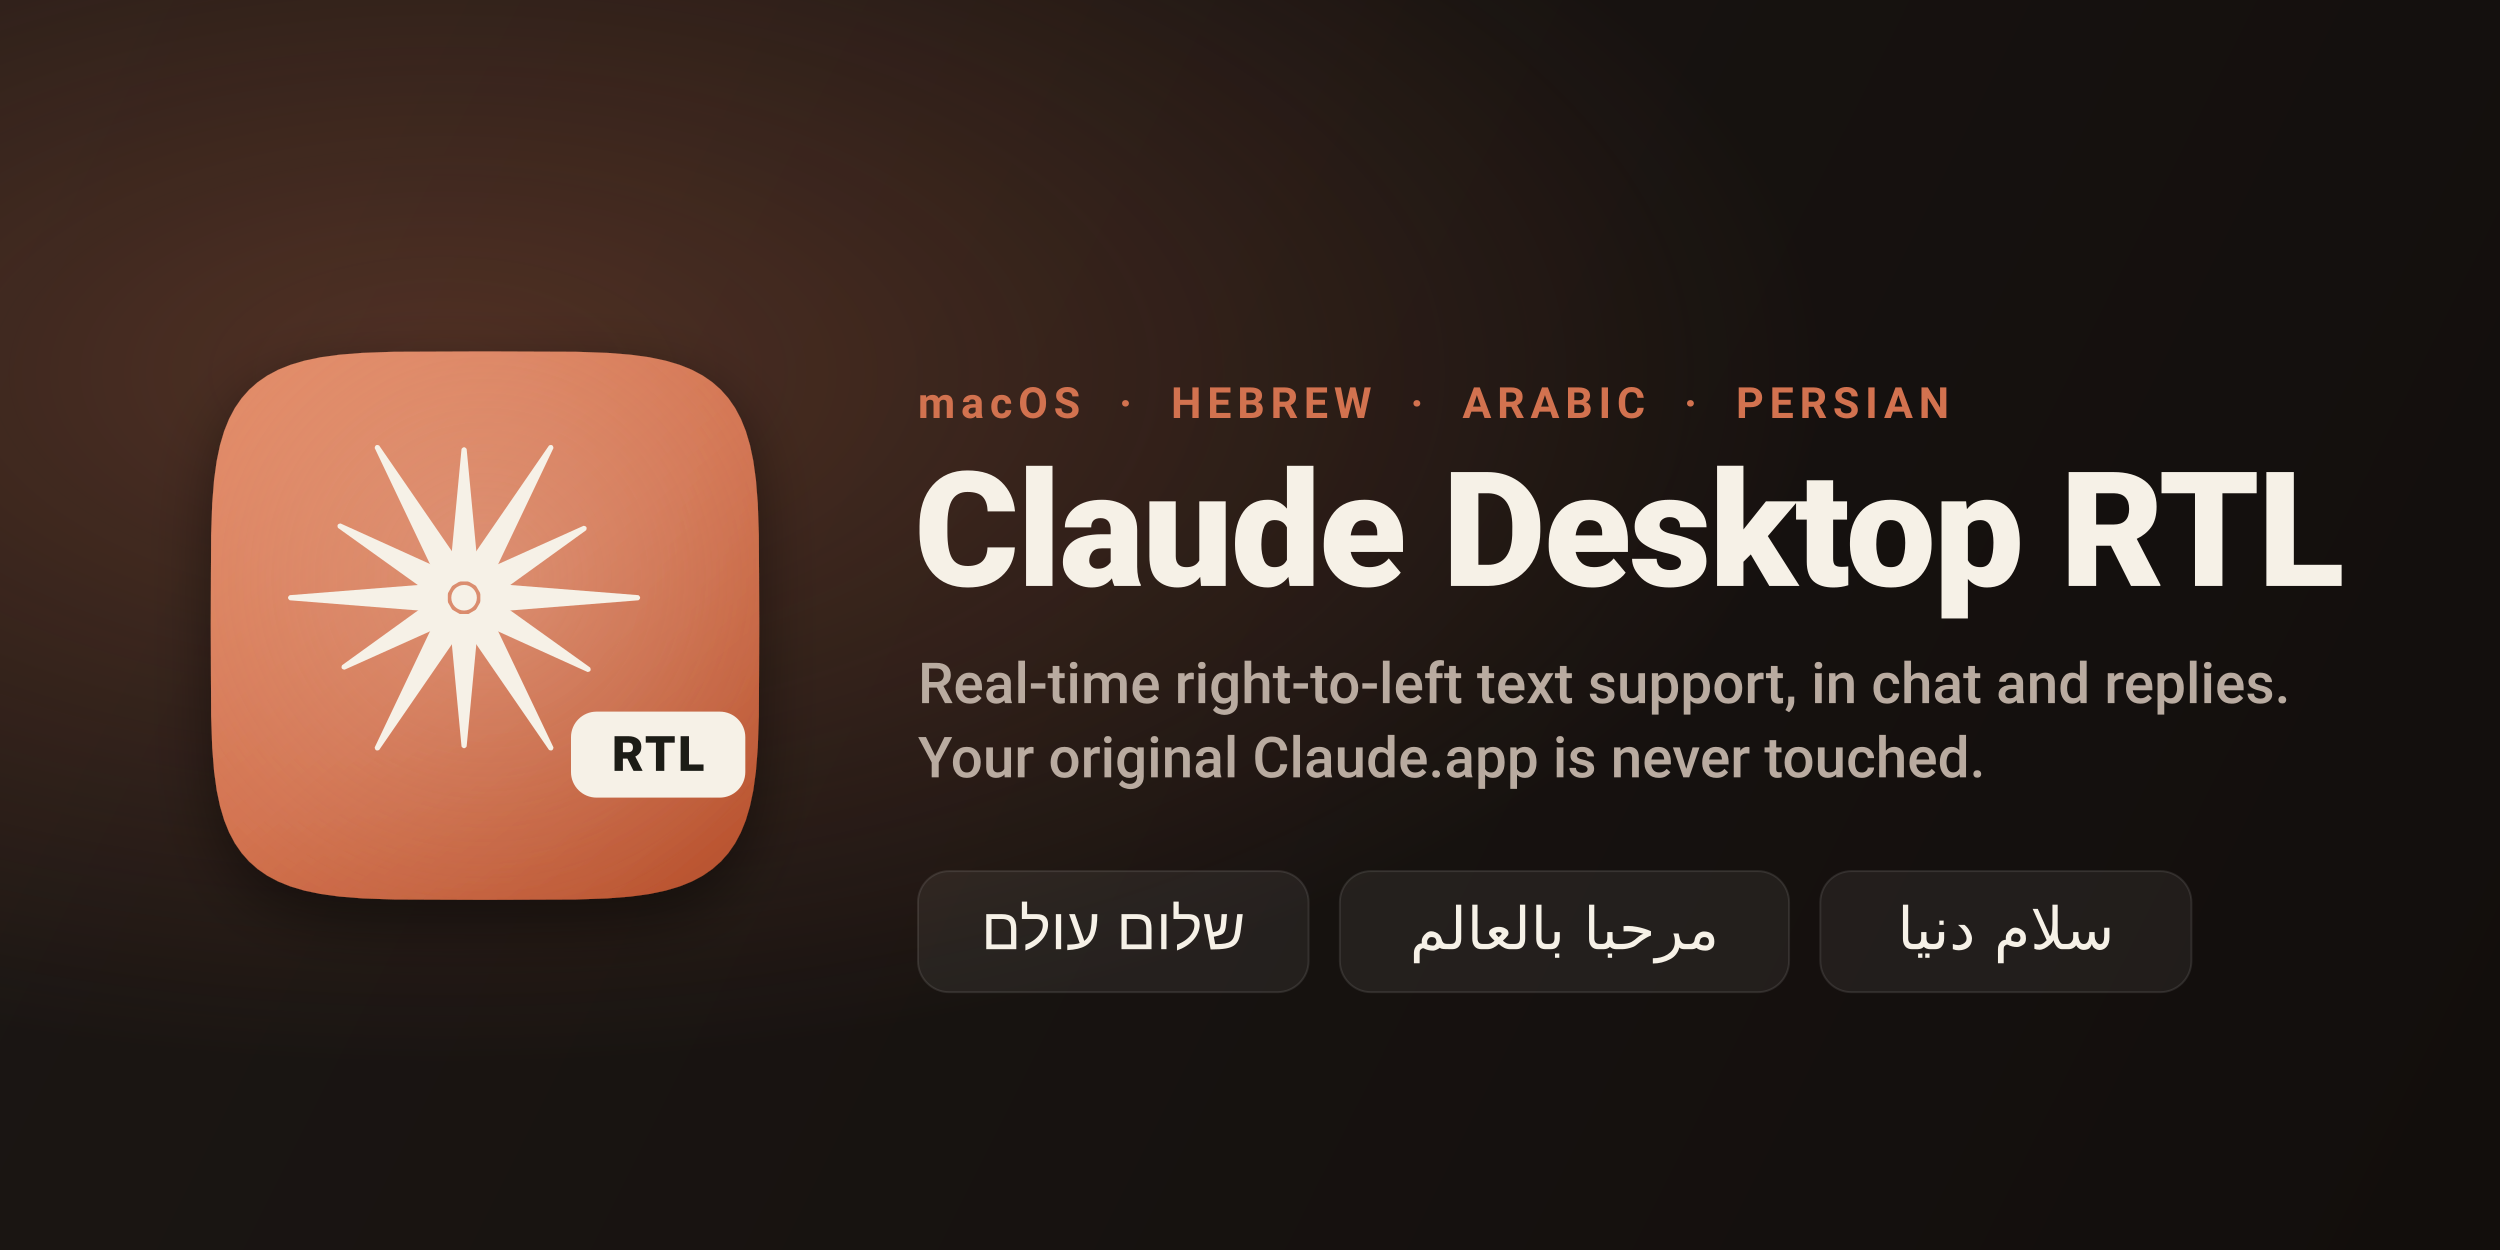
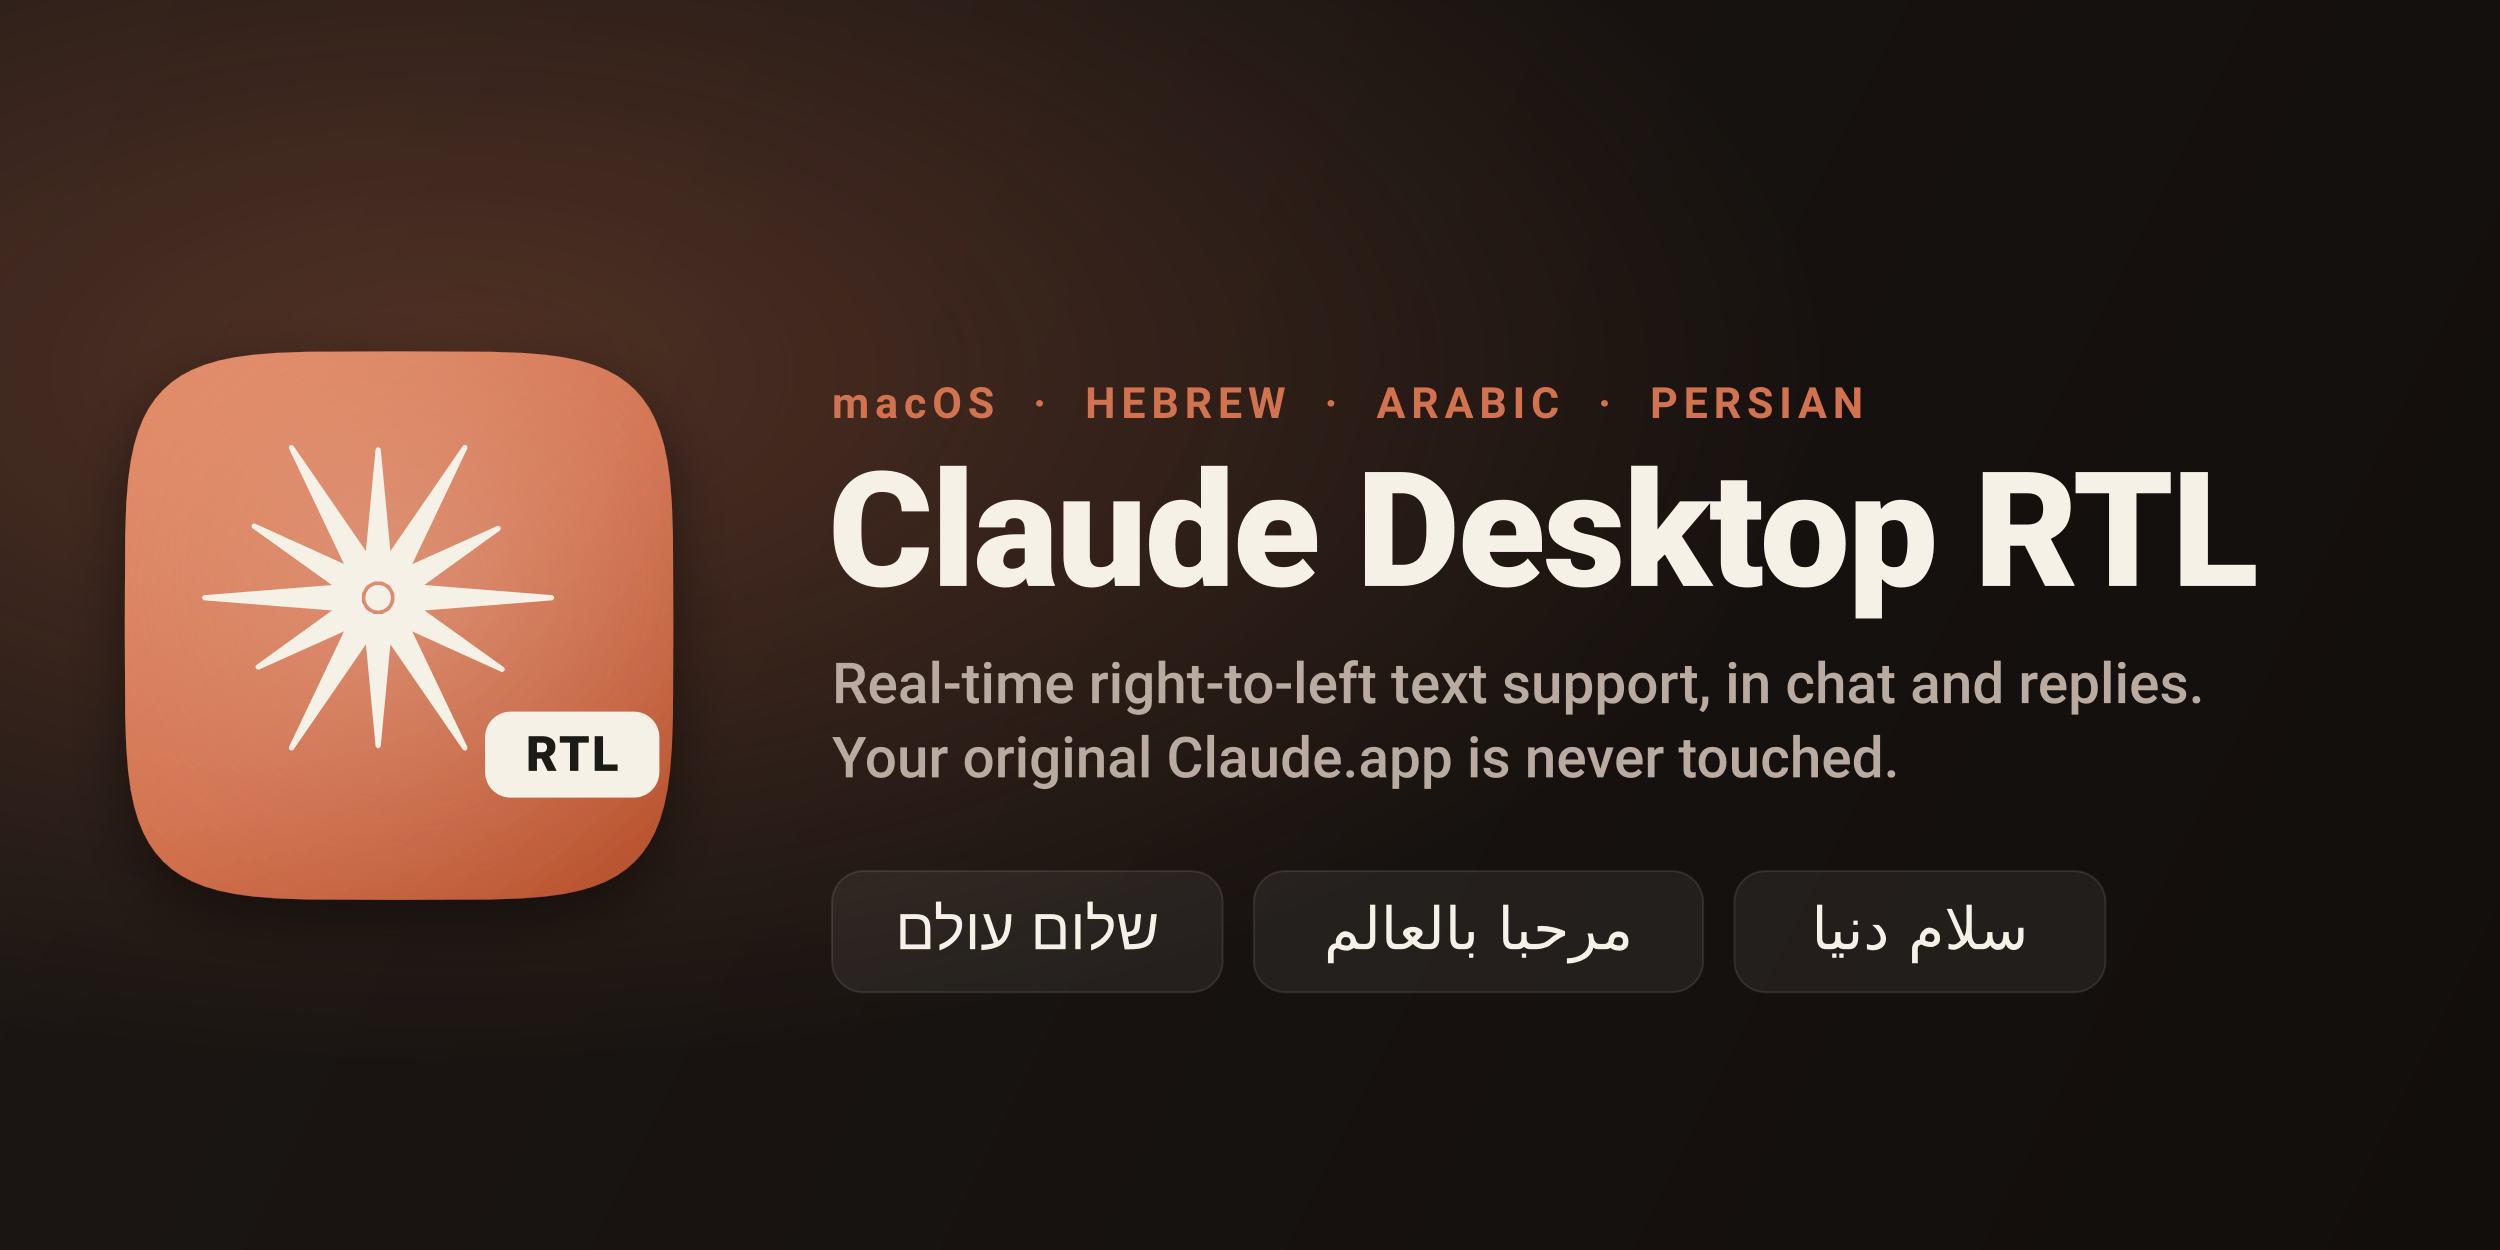
<svg xmlns="http://www.w3.org/2000/svg" width="1280" height="640" viewBox="0 0 1280 640" fill="none" role="img" aria-label="Claude Desktop RTL — right-to-left support for macOS">
  <defs>
    <linearGradient id="bg" x1="0" y1="0" x2="1280" y2="640" gradientUnits="userSpaceOnUse">
      <stop offset="0" stop-color="#1C1714" />
      <stop offset="1" stop-color="#120E0C" />
    </linearGradient>
    <radialGradient id="halo" cx="0.18" cy="0.30" r="0.55">
      <stop offset="0" stop-color="#D2724F" stop-opacity="0.30" />
      <stop offset="1" stop-color="#D2724F" stop-opacity="0" />
    </radialGradient>
    <linearGradient id="coral" x1="80" y1="40" x2="440" y2="480" gradientUnits="userSpaceOnUse">
      <stop offset="0" stop-color="#E08763" />
      <stop offset="0.5" stop-color="#D2724F" />
      <stop offset="1" stop-color="#B9532F" />
    </linearGradient>
    <radialGradient id="glow" cx="0.5" cy="0.42" r="0.62">
      <stop offset="0" stop-color="#FBF7EF" stop-opacity="0.20" />
      <stop offset="1" stop-color="#FBF7EF" stop-opacity="0" />
    </radialGradient>
    <filter id="soft" x="-30%" y="-30%" width="160%" height="160%">
      <feDropShadow dx="0" dy="18" stdDeviation="26" flood-color="#000000" flood-opacity="0.45" />
    </filter>
    <clipPath id="sq">
      <path d="M 492.00,256.00 L 491.68,334.04 L 490.73,361.35 L 489.14,381.37 L 486.91,397.63 L 484.01,411.43 L 480.45,423.42 L 476.20,433.97 L 471.23,443.31 L 465.50,451.62 L 458.99,458.99 L 451.62,465.50 L 443.31,471.23 L 433.97,476.20 L 423.42,480.45 L 411.43,484.01 L 397.63,486.91 L 381.37,489.14 L 361.35,490.73 L 334.04,491.68 L 256.00,492.00 L 177.96,491.68 L 150.65,490.73 L 130.63,489.14 L 114.37,486.91 L 100.57,484.01 L 88.58,480.45 L 78.03,476.20 L 68.69,471.23 L 60.38,465.50 L 53.01,458.99 L 46.50,451.62 L 40.77,443.31 L 35.80,433.97 L 31.55,423.42 L 27.99,411.43 L 25.09,397.63 L 22.86,381.37 L 21.27,361.35 L 20.32,334.04 L 20.00,256.00 L 20.32,177.96 L 21.27,150.65 L 22.86,130.63 L 25.09,114.37 L 27.99,100.57 L 31.55,88.58 L 35.80,78.03 L 40.77,68.69 L 46.50,60.38 L 53.01,53.01 L 60.38,46.50 L 68.69,40.77 L 78.03,35.80 L 88.58,31.55 L 100.57,27.99 L 114.37,25.09 L 130.63,22.86 L 150.65,21.27 L 177.96,20.32 L 256.00,20.00 L 334.04,20.32 L 361.35,21.27 L 381.37,22.86 L 397.63,25.09 L 411.43,27.99 L 423.42,31.55 L 433.97,35.80 L 443.31,40.77 L 451.62,46.50 L 458.99,53.01 L 465.50,60.38 L 471.23,68.69 L 476.20,78.03 L 480.45,88.58 L 484.01,100.57 L 486.91,114.37 L 489.14,130.63 L 490.73,150.65 L 491.68,177.96 L 492.00,256.00 Z" />
    </clipPath>
  </defs>
  <rect width="1280" height="640" fill="url(#bg)" />
  <rect width="1280" height="640" fill="url(#halo)" />
-   <g transform="translate(96 168) scale(0.595)" filter="url(#soft)">
-     <path clip-path="url(#sq)" fill="url(#coral)" d="M0 0h512v512H0z" />
-     <rect clip-path="url(#sq)" width="512" height="512" fill="url(#glow)" />
-     <g transform="translate(238 232)" fill="#F6F1E7">
-       <circle cx="0" cy="0" r="11" />
-       <path d="M 13.00,-14.00 L 2.20,-128.00 Q 0.00,-131.00 -2.20,-128.00 L -13.00,-14.00 Z" />
-       <path d="M 18.26,-5.62 L 76.91,-128.80 Q 76.50,-132.50 73.09,-131.00 L -4.26,-18.62 Z" />
-       <path d="M 18.62,4.26 L 105.02,-58.09 Q 106.52,-61.50 102.82,-61.91 L 5.62,-18.26 Z" />
-       <path d="M 14.00,13.00 L 150.00,2.20 Q 153.00,0.00 150.00,-2.20 L 14.00,-13.00 Z" />
-       <path d="M 5.62,18.26 L 106.29,63.91 Q 109.99,63.50 108.49,60.09 L 18.62,-4.26 Z" />
-       <path d="M -4.26,18.62 L 73.09,131.00 Q 76.50,132.50 76.91,128.80 L 18.26,5.62 Z" />
-       <path d="M -13.00,14.00 L -2.20,128.00 Q 0.00,131.00 2.20,128.00 L 13.00,14.00 Z" />
-       <path d="M -18.26,5.62 L -76.91,128.80 Q -76.50,132.50 -73.09,131.00 L 4.26,18.62 Z" />
-       <path d="M -18.62,-4.26 L -105.02,58.09 Q -106.52,61.50 -102.82,61.91 L -5.62,18.26 Z" />
-       <path d="M -14.00,-13.00 L -150.00,-2.20 Q -153.00,0.00 -150.00,2.20 L -14.00,13.00 Z" />
-       <path d="M -5.62,-18.26 L -106.29,-63.91 Q -109.99,-63.50 -108.49,-60.09 L -18.62,4.26 Z" />
-       <path d="M 4.26,-18.62 L -73.09,-131.00 Q -76.50,-132.50 -76.91,-128.80 L -18.26,-5.62 Z" />
+   <g transform="translate(-44 0)">
+     <g transform="translate(96 168) scale(0.595)" filter="url(#soft)">
+       <path clip-path="url(#sq)" fill="url(#coral)" d="M0 0h512v512H0z" />
+       <rect clip-path="url(#sq)" width="512" height="512" fill="url(#glow)" />
+       <g transform="translate(238 232)" fill="#F6F1E7">
+         <circle cx="0" cy="0" r="11" />
+         <path d="M 13.00,-14.00 L 2.20,-128.00 Q 0.00,-131.00 -2.20,-128.00 L -13.00,-14.00 Z" />
+         <path d="M 18.26,-5.62 L 76.91,-128.80 Q 76.50,-132.50 73.09,-131.00 L -4.26,-18.62 Z" />
+         <path d="M 18.62,4.26 L 105.02,-58.09 Q 106.52,-61.50 102.82,-61.91 L 5.62,-18.26 Z" />
+         <path d="M 14.00,13.00 L 150.00,2.20 Q 153.00,0.00 150.00,-2.20 L 14.00,-13.00 Z" />
+         <path d="M 5.62,18.26 L 106.29,63.91 Q 109.99,63.50 108.49,60.09 L 18.62,-4.26 Z" />
+         <path d="M -4.26,18.62 L 73.09,131.00 Q 76.50,132.50 76.91,128.80 L 18.26,5.62 Z" />
+         <path d="M -13.00,14.00 L -2.20,128.00 Q 0.00,131.00 2.20,128.00 L 13.00,14.00 Z" />
+         <path d="M -18.26,5.62 L -76.91,128.80 Q -76.50,132.50 -73.09,131.00 L 4.26,18.62 Z" />
+         <path d="M -18.62,-4.26 L -105.02,58.09 Q -106.52,61.50 -102.82,61.91 L -5.62,18.26 Z" />
+         <path d="M -14.00,-13.00 L -150.00,-2.20 Q -153.00,0.00 -150.00,2.20 L -14.00,13.00 Z" />
+         <path d="M -5.62,-18.26 L -106.29,-63.91 Q -109.99,-63.50 -108.49,-60.09 L -18.62,4.26 Z" />
+         <path d="M 4.26,-18.62 L -73.09,-131.00 Q -76.50,-132.50 -76.91,-128.80 L -18.26,-5.62 Z" />
+       </g>
+       <g transform="translate(330 330)">
+         <rect width="150" height="74" rx="22" fill="#F6F1E7" />
+         <text x="75" y="51" text-anchor="middle" font-family="-apple-system, BlinkMacSystemFont, 'SF Pro Display', 'Segoe UI', Roboto, Helvetica, Arial, sans-serif" font-size="42" font-weight="800" letter-spacing="2" fill="#1C1A17">RTL</text>
+       </g>
    </g>
-     <g transform="translate(330 330)">
-       <rect width="150" height="74" rx="22" fill="#F6F1E7" />
-       <text x="75" y="51" text-anchor="middle" font-family="-apple-system, BlinkMacSystemFont, 'SF Pro Display', 'Segoe UI', Roboto, Helvetica, Arial, sans-serif" font-size="42" font-weight="800" letter-spacing="2" fill="#1C1A17">RTL</text>
-     </g>
-   </g>
-   <g font-family="-apple-system, BlinkMacSystemFont, 'SF Pro Display', 'Segoe UI', Roboto, Helvetica, Arial, sans-serif">
-     <text x="470" y="214" font-size="22" font-weight="700" letter-spacing="3" fill="#D2724F">macOS  ·  HEBREW  ·  ARABIC  ·  PERSIAN</text>
-     <text x="468" y="300" font-size="82" font-weight="800" letter-spacing="-1" fill="#F6F1E7">Claude Desktop RTL</text>
-     <text x="470" y="360" font-size="29" font-weight="500" fill="#B9ABA0">Real-time right-to-left text support, in chat and replies.</text>
-     <text x="470" y="398" font-size="29" font-weight="500" fill="#B9ABA0">Your original Claude.app is never touched.</text>
-     <g>
-       <rect x="470" y="446" width="200" height="62" rx="16" fill="#FFFFFF" fill-opacity="0.06" stroke="#FFFFFF" stroke-opacity="0.10" />
-       <text x="570" y="486" text-anchor="middle" font-size="30" fill="#F6F1E7">שלום עולם</text>
-       <rect x="686" y="446" width="230" height="62" rx="16" fill="#FFFFFF" fill-opacity="0.06" stroke="#FFFFFF" stroke-opacity="0.10" />
-       <text x="801" y="486" text-anchor="middle" font-size="30" fill="#F6F1E7">مرحبا بالعالم</text>
-       <rect x="932" y="446" width="190" height="62" rx="16" fill="#FFFFFF" fill-opacity="0.06" stroke="#FFFFFF" stroke-opacity="0.10" />
-       <text x="1027" y="486" text-anchor="middle" font-size="30" fill="#F6F1E7">سلام دنیا</text>
+     <g font-family="-apple-system, BlinkMacSystemFont, 'SF Pro Display', 'Segoe UI', Roboto, Helvetica, Arial, sans-serif">
+       <text x="470" y="214" font-size="22" font-weight="700" letter-spacing="3" fill="#D2724F">macOS  ·  HEBREW  ·  ARABIC  ·  PERSIAN</text>
+       <text x="468" y="300" font-size="82" font-weight="800" letter-spacing="-1" fill="#F6F1E7">Claude Desktop RTL</text>
+       <text x="470" y="360" font-size="29" font-weight="500" fill="#B9ABA0">Real-time right-to-left text support, in chat and replies.</text>
+       <text x="470" y="398" font-size="29" font-weight="500" fill="#B9ABA0">Your original Claude.app is never touched.</text>
+       <g>
+         <rect x="470" y="446" width="200" height="62" rx="16" fill="#FFFFFF" fill-opacity="0.06" stroke="#FFFFFF" stroke-opacity="0.10" />
+         <text x="570" y="486" text-anchor="middle" font-size="30" fill="#F6F1E7">שלום עולם</text>
+         <rect x="686" y="446" width="230" height="62" rx="16" fill="#FFFFFF" fill-opacity="0.06" stroke="#FFFFFF" stroke-opacity="0.10" />
+         <text x="801" y="486" text-anchor="middle" font-size="30" fill="#F6F1E7">مرحبا بالعالم</text>
+         <rect x="932" y="446" width="190" height="62" rx="16" fill="#FFFFFF" fill-opacity="0.06" stroke="#FFFFFF" stroke-opacity="0.10" />
+         <text x="1027" y="486" text-anchor="middle" font-size="30" fill="#F6F1E7">سلام دنیا</text>
+       </g>
    </g>
  </g>
</svg>
